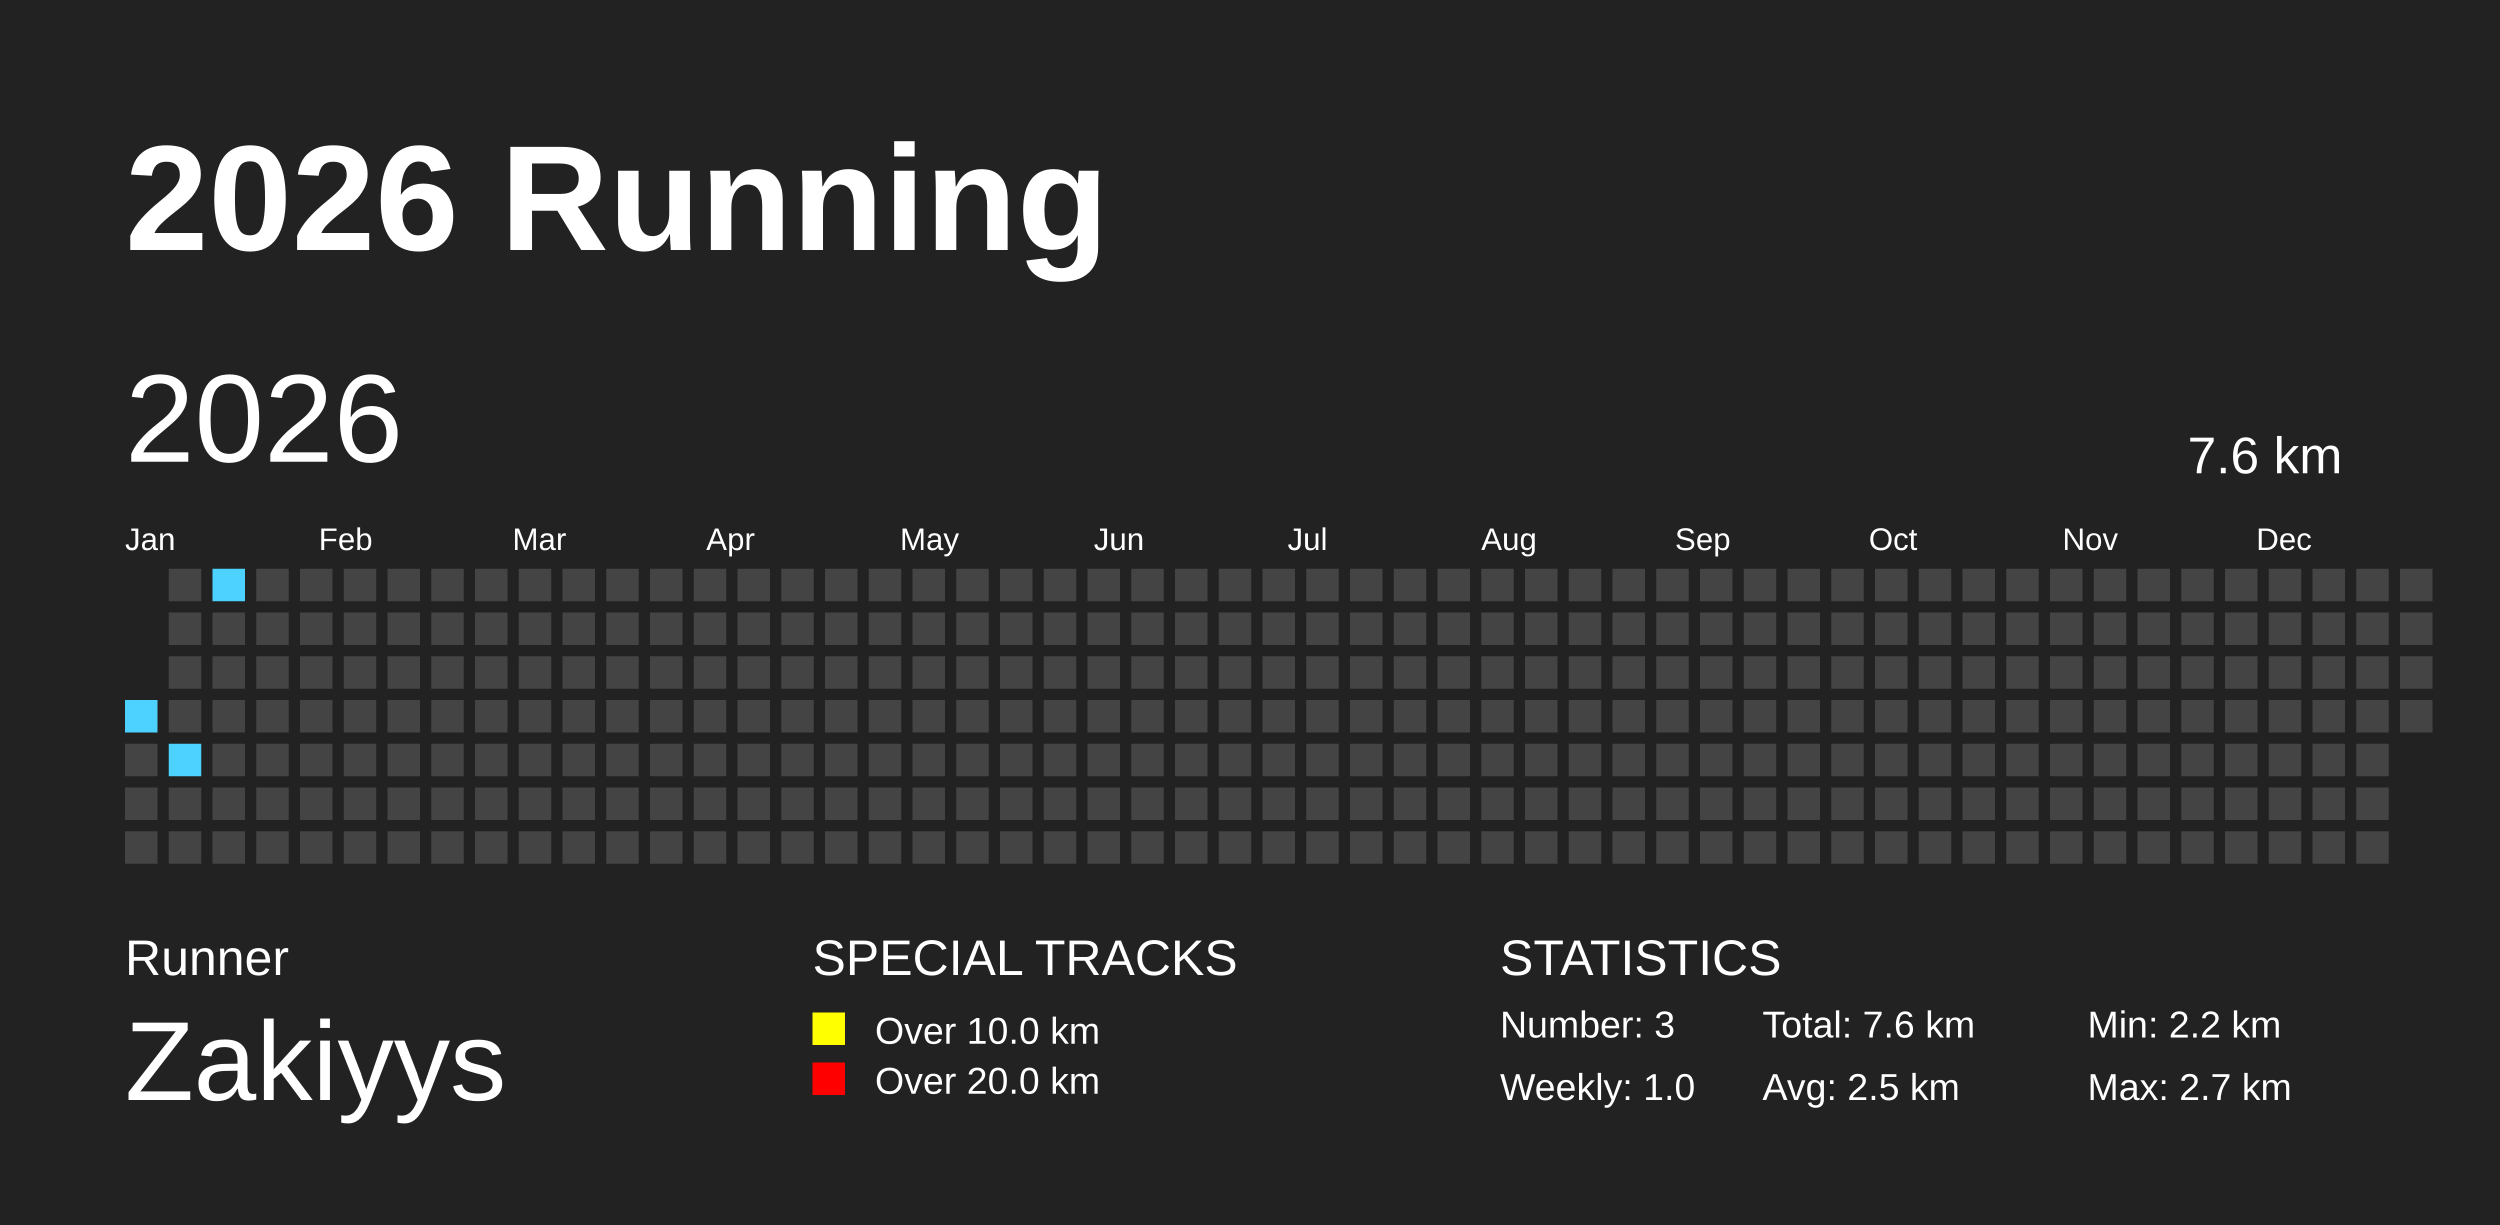
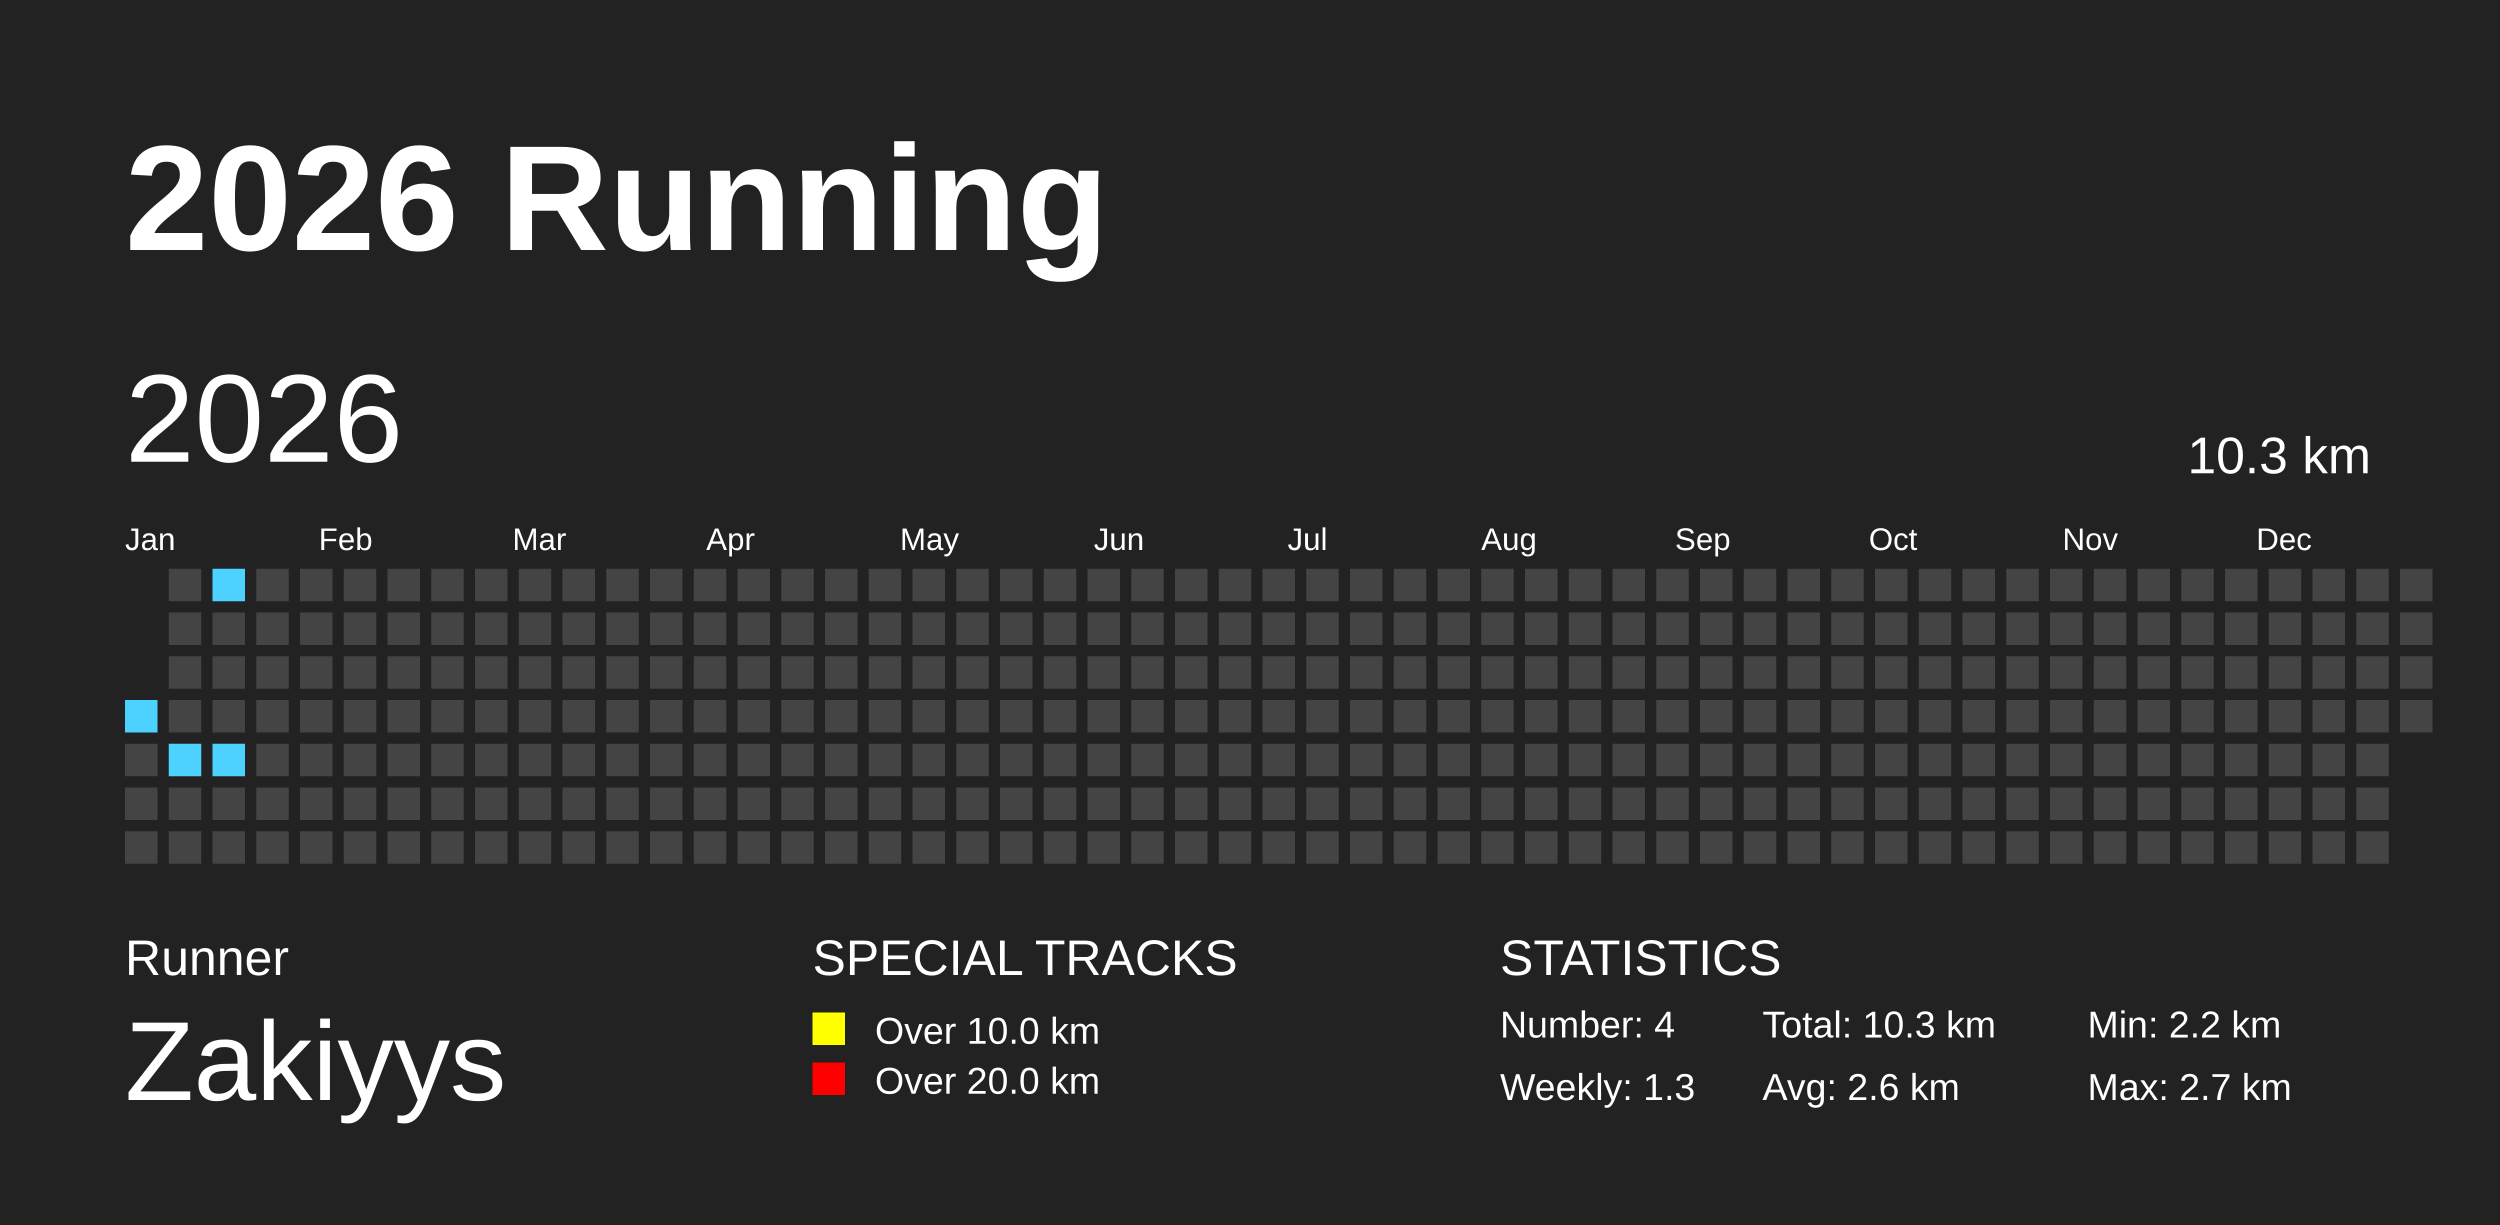
<svg xmlns="http://www.w3.org/2000/svg" baseProfile="full" height="98mm" version="1.1" viewBox="0,0,200,98" width="200mm">
  <defs />
  <rect fill="#222222" height="98" width="200" x="0" y="0" />
  <text fill="#FFFFFF" style="font-size:12px; font-family:Arial; font-weight:bold;" x="10" y="20">2026 Running</text>
  <text fill="#FFFFFF" style="font-size:4px; font-family:Arial" x="10" y="78">Runner</text>
  <text fill="#FFFFFF" style="font-size:9px; font-family:Arial" x="10" y="88">Zakiyys</text>
  <text fill="#FFFFFF" style="font-size:4px; font-family:Arial" x="65" y="78">SPECIAL TRACKS</text>
  <rect fill="yellow" height="2.6" width="2.6" x="65" y="81" />
  <text fill="#FFFFFF" style="font-size:3px; font-family:Arial" x="70" y="83.5">Over 10.0 km</text>
  <rect fill="red" height="2.6" width="2.6" x="65" y="85" />
  <text fill="#FFFFFF" style="font-size:3px; font-family:Arial" x="70" y="87.5">Over 20.0 km</text>
  <text fill="#FFFFFF" style="font-size:4px; font-family:Arial" x="120" y="78">STATISTICS</text>
-   <text fill="#FFFFFF" style="font-size:3px; font-family:Arial" x="120" y="83">Number: 3</text>
-   <text fill="#FFFFFF" style="font-size:3px; font-family:Arial" x="120" y="88">Weekly: 1.0</text>
-   <text fill="#FFFFFF" style="font-size:3px; font-family:Arial" x="141" y="83">Total: 7.6 km</text>
-   <text fill="#FFFFFF" style="font-size:3px; font-family:Arial" x="141" y="88">Avg: 2.5 km</text>
+   <text fill="#FFFFFF" style="font-size:3px; font-family:Arial" x="120" y="83">Number: 4</text>
+   <text fill="#FFFFFF" style="font-size:3px; font-family:Arial" x="120" y="88">Weekly: 1.3</text>
+   <text fill="#FFFFFF" style="font-size:3px; font-family:Arial" x="141" y="83">Total: 10.3 km</text>
+   <text fill="#FFFFFF" style="font-size:3px; font-family:Arial" x="141" y="88">Avg: 2.6 km</text>
  <text fill="#FFFFFF" style="font-size:3px; font-family:Arial" x="167" y="83">Min: 2.2 km</text>
  <text fill="#FFFFFF" style="font-size:3px; font-family:Arial" x="167" y="88">Max: 2.7 km</text>
  <text dominant-baseline="hanging" fill="#FFFFFF" style="font-size:10.0px; font-family:Arial;" x="10" y="30">2026</text>
-   <text dominant-baseline="hanging" fill="#FFFFFF" style="font-size:4.125px; font-family:Arial;" x="175" y="35">7.6 km</text>
+   <text dominant-baseline="hanging" fill="#FFFFFF" style="font-size:4.125px; font-family:Arial;" x="175" y="35">10.3 km</text>
  <text fill="#FFFFFF" style="font-size:2.5px; font-family:Arial" x="10.0" y="44">Jan</text>
  <text fill="#FFFFFF" style="font-size:2.5px; font-family:Arial" x="25.5" y="44">Feb</text>
  <text fill="#FFFFFF" style="font-size:2.5px; font-family:Arial" x="41.0" y="44">Mar</text>
  <text fill="#FFFFFF" style="font-size:2.5px; font-family:Arial" x="56.5" y="44">Apr</text>
  <text fill="#FFFFFF" style="font-size:2.5px; font-family:Arial" x="72.0" y="44">May</text>
  <text fill="#FFFFFF" style="font-size:2.5px; font-family:Arial" x="87.5" y="44">Jun</text>
  <text fill="#FFFFFF" style="font-size:2.5px; font-family:Arial" x="103.0" y="44">Jul</text>
  <text fill="#FFFFFF" style="font-size:2.5px; font-family:Arial" x="118.5" y="44">Aug</text>
  <text fill="#FFFFFF" style="font-size:2.5px; font-family:Arial" x="134.0" y="44">Sep</text>
  <text fill="#FFFFFF" style="font-size:2.5px; font-family:Arial" x="149.5" y="44">Oct</text>
  <text fill="#FFFFFF" style="font-size:2.5px; font-family:Arial" x="165.0" y="44">Nov</text>
  <text fill="#FFFFFF" style="font-size:2.5px; font-family:Arial" x="180.5" y="44">Dec</text>
  <rect fill="#4DD2FF" height="2.6" width="2.6" x="10.0" y="56.0" />
  <rect fill="#444444" height="2.6" width="2.6" x="10.0" y="59.5" />
  <rect fill="#444444" height="2.6" width="2.6" x="10.0" y="63.0" />
  <rect fill="#444444" height="2.6" width="2.6" x="10.0" y="66.5" />
  <rect fill="#444444" height="2.6" width="2.6" x="13.5" y="45.5" />
  <rect fill="#444444" height="2.6" width="2.6" x="13.5" y="49.0" />
  <rect fill="#444444" height="2.6" width="2.6" x="13.5" y="52.5" />
  <rect fill="#444444" height="2.6" width="2.6" x="13.5" y="56.0" />
  <rect fill="#4DD2FF" height="2.6" width="2.6" x="13.5" y="59.5" />
  <rect fill="#444444" height="2.6" width="2.6" x="13.5" y="63.0" />
  <rect fill="#444444" height="2.6" width="2.6" x="13.5" y="66.5" />
  <rect fill="#4DD2FF" height="2.6" width="2.6" x="17.0" y="45.5" />
  <rect fill="#444444" height="2.6" width="2.6" x="17.0" y="49.0" />
  <rect fill="#444444" height="2.6" width="2.6" x="17.0" y="52.5" />
  <rect fill="#444444" height="2.6" width="2.6" x="17.0" y="56.0" />
-   <rect fill="#444444" height="2.6" width="2.6" x="17.0" y="59.5" />
+   <rect fill="#4DD2FF" height="2.6" width="2.6" x="17.0" y="59.5" />
  <rect fill="#444444" height="2.6" width="2.6" x="17.0" y="63.0" />
  <rect fill="#444444" height="2.6" width="2.6" x="17.0" y="66.5" />
  <rect fill="#444444" height="2.6" width="2.6" x="20.5" y="45.5" />
  <rect fill="#444444" height="2.6" width="2.6" x="20.5" y="49.0" />
  <rect fill="#444444" height="2.6" width="2.6" x="20.5" y="52.5" />
  <rect fill="#444444" height="2.6" width="2.6" x="20.5" y="56.0" />
  <rect fill="#444444" height="2.6" width="2.6" x="20.5" y="59.5" />
  <rect fill="#444444" height="2.6" width="2.6" x="20.5" y="63.0" />
  <rect fill="#444444" height="2.6" width="2.6" x="20.5" y="66.5" />
  <rect fill="#444444" height="2.6" width="2.6" x="24.0" y="45.5" />
  <rect fill="#444444" height="2.6" width="2.6" x="24.0" y="49.0" />
  <rect fill="#444444" height="2.6" width="2.6" x="24.0" y="52.5" />
  <rect fill="#444444" height="2.6" width="2.6" x="24.0" y="56.0" />
  <rect fill="#444444" height="2.6" width="2.6" x="24.0" y="59.5" />
  <rect fill="#444444" height="2.6" width="2.6" x="24.0" y="63.0" />
  <rect fill="#444444" height="2.6" width="2.6" x="24.0" y="66.5" />
  <rect fill="#444444" height="2.6" width="2.6" x="27.5" y="45.5" />
  <rect fill="#444444" height="2.6" width="2.6" x="27.5" y="49.0" />
  <rect fill="#444444" height="2.6" width="2.6" x="27.5" y="52.5" />
  <rect fill="#444444" height="2.6" width="2.6" x="27.5" y="56.0" />
  <rect fill="#444444" height="2.6" width="2.6" x="27.5" y="59.5" />
  <rect fill="#444444" height="2.6" width="2.6" x="27.5" y="63.0" />
  <rect fill="#444444" height="2.6" width="2.6" x="27.5" y="66.5" />
  <rect fill="#444444" height="2.6" width="2.6" x="31.0" y="45.5" />
  <rect fill="#444444" height="2.6" width="2.6" x="31.0" y="49.0" />
  <rect fill="#444444" height="2.6" width="2.6" x="31.0" y="52.5" />
  <rect fill="#444444" height="2.6" width="2.6" x="31.0" y="56.0" />
  <rect fill="#444444" height="2.6" width="2.6" x="31.0" y="59.5" />
  <rect fill="#444444" height="2.6" width="2.6" x="31.0" y="63.0" />
  <rect fill="#444444" height="2.6" width="2.6" x="31.0" y="66.5" />
  <rect fill="#444444" height="2.6" width="2.6" x="34.5" y="45.5" />
  <rect fill="#444444" height="2.6" width="2.6" x="34.5" y="49.0" />
  <rect fill="#444444" height="2.6" width="2.6" x="34.5" y="52.5" />
  <rect fill="#444444" height="2.6" width="2.6" x="34.5" y="56.0" />
  <rect fill="#444444" height="2.6" width="2.6" x="34.5" y="59.5" />
  <rect fill="#444444" height="2.6" width="2.6" x="34.5" y="63.0" />
  <rect fill="#444444" height="2.6" width="2.6" x="34.5" y="66.5" />
  <rect fill="#444444" height="2.6" width="2.6" x="38.0" y="45.5" />
  <rect fill="#444444" height="2.6" width="2.6" x="38.0" y="49.0" />
  <rect fill="#444444" height="2.6" width="2.6" x="38.0" y="52.5" />
  <rect fill="#444444" height="2.6" width="2.6" x="38.0" y="56.0" />
  <rect fill="#444444" height="2.6" width="2.6" x="38.0" y="59.5" />
  <rect fill="#444444" height="2.6" width="2.6" x="38.0" y="63.0" />
  <rect fill="#444444" height="2.6" width="2.6" x="38.0" y="66.5" />
  <rect fill="#444444" height="2.6" width="2.6" x="41.5" y="45.5" />
  <rect fill="#444444" height="2.6" width="2.6" x="41.5" y="49.0" />
  <rect fill="#444444" height="2.6" width="2.6" x="41.5" y="52.5" />
  <rect fill="#444444" height="2.6" width="2.6" x="41.5" y="56.0" />
  <rect fill="#444444" height="2.6" width="2.6" x="41.5" y="59.5" />
  <rect fill="#444444" height="2.6" width="2.6" x="41.5" y="63.0" />
  <rect fill="#444444" height="2.6" width="2.6" x="41.5" y="66.5" />
  <rect fill="#444444" height="2.6" width="2.6" x="45.0" y="45.5" />
  <rect fill="#444444" height="2.6" width="2.6" x="45.0" y="49.0" />
  <rect fill="#444444" height="2.6" width="2.6" x="45.0" y="52.5" />
  <rect fill="#444444" height="2.6" width="2.6" x="45.0" y="56.0" />
  <rect fill="#444444" height="2.6" width="2.6" x="45.0" y="59.5" />
  <rect fill="#444444" height="2.6" width="2.6" x="45.0" y="63.0" />
  <rect fill="#444444" height="2.6" width="2.6" x="45.0" y="66.5" />
  <rect fill="#444444" height="2.6" width="2.6" x="48.5" y="45.5" />
  <rect fill="#444444" height="2.6" width="2.6" x="48.5" y="49.0" />
  <rect fill="#444444" height="2.6" width="2.6" x="48.5" y="52.5" />
  <rect fill="#444444" height="2.6" width="2.6" x="48.5" y="56.0" />
  <rect fill="#444444" height="2.6" width="2.6" x="48.5" y="59.5" />
  <rect fill="#444444" height="2.6" width="2.6" x="48.5" y="63.0" />
  <rect fill="#444444" height="2.6" width="2.6" x="48.5" y="66.5" />
  <rect fill="#444444" height="2.6" width="2.6" x="52.0" y="45.5" />
  <rect fill="#444444" height="2.6" width="2.6" x="52.0" y="49.0" />
  <rect fill="#444444" height="2.6" width="2.6" x="52.0" y="52.5" />
  <rect fill="#444444" height="2.6" width="2.6" x="52.0" y="56.0" />
  <rect fill="#444444" height="2.6" width="2.6" x="52.0" y="59.5" />
  <rect fill="#444444" height="2.6" width="2.6" x="52.0" y="63.0" />
  <rect fill="#444444" height="2.6" width="2.6" x="52.0" y="66.5" />
  <rect fill="#444444" height="2.6" width="2.6" x="55.5" y="45.5" />
  <rect fill="#444444" height="2.6" width="2.6" x="55.5" y="49.0" />
  <rect fill="#444444" height="2.6" width="2.6" x="55.5" y="52.5" />
  <rect fill="#444444" height="2.6" width="2.6" x="55.5" y="56.0" />
  <rect fill="#444444" height="2.6" width="2.6" x="55.5" y="59.5" />
  <rect fill="#444444" height="2.6" width="2.6" x="55.5" y="63.0" />
  <rect fill="#444444" height="2.6" width="2.6" x="55.5" y="66.5" />
  <rect fill="#444444" height="2.6" width="2.6" x="59.0" y="45.5" />
  <rect fill="#444444" height="2.6" width="2.6" x="59.0" y="49.0" />
  <rect fill="#444444" height="2.6" width="2.6" x="59.0" y="52.5" />
  <rect fill="#444444" height="2.6" width="2.6" x="59.0" y="56.0" />
  <rect fill="#444444" height="2.6" width="2.6" x="59.0" y="59.5" />
  <rect fill="#444444" height="2.6" width="2.6" x="59.0" y="63.0" />
  <rect fill="#444444" height="2.6" width="2.6" x="59.0" y="66.5" />
  <rect fill="#444444" height="2.6" width="2.6" x="62.5" y="45.5" />
  <rect fill="#444444" height="2.6" width="2.6" x="62.5" y="49.0" />
  <rect fill="#444444" height="2.6" width="2.6" x="62.5" y="52.5" />
  <rect fill="#444444" height="2.6" width="2.6" x="62.5" y="56.0" />
  <rect fill="#444444" height="2.6" width="2.6" x="62.5" y="59.5" />
  <rect fill="#444444" height="2.6" width="2.6" x="62.5" y="63.0" />
  <rect fill="#444444" height="2.6" width="2.6" x="62.5" y="66.5" />
  <rect fill="#444444" height="2.6" width="2.6" x="66.0" y="45.5" />
  <rect fill="#444444" height="2.6" width="2.6" x="66.0" y="49.0" />
  <rect fill="#444444" height="2.6" width="2.6" x="66.0" y="52.5" />
  <rect fill="#444444" height="2.6" width="2.6" x="66.0" y="56.0" />
  <rect fill="#444444" height="2.6" width="2.6" x="66.0" y="59.5" />
  <rect fill="#444444" height="2.6" width="2.6" x="66.0" y="63.0" />
  <rect fill="#444444" height="2.6" width="2.6" x="66.0" y="66.5" />
  <rect fill="#444444" height="2.6" width="2.6" x="69.5" y="45.5" />
  <rect fill="#444444" height="2.6" width="2.6" x="69.5" y="49.0" />
  <rect fill="#444444" height="2.6" width="2.6" x="69.5" y="52.5" />
  <rect fill="#444444" height="2.6" width="2.6" x="69.5" y="56.0" />
  <rect fill="#444444" height="2.6" width="2.6" x="69.5" y="59.5" />
  <rect fill="#444444" height="2.6" width="2.6" x="69.5" y="63.0" />
  <rect fill="#444444" height="2.6" width="2.6" x="69.5" y="66.5" />
  <rect fill="#444444" height="2.6" width="2.6" x="73.0" y="45.5" />
  <rect fill="#444444" height="2.6" width="2.6" x="73.0" y="49.0" />
  <rect fill="#444444" height="2.6" width="2.6" x="73.0" y="52.5" />
  <rect fill="#444444" height="2.6" width="2.6" x="73.0" y="56.0" />
  <rect fill="#444444" height="2.6" width="2.6" x="73.0" y="59.5" />
  <rect fill="#444444" height="2.6" width="2.6" x="73.0" y="63.0" />
  <rect fill="#444444" height="2.6" width="2.6" x="73.0" y="66.5" />
  <rect fill="#444444" height="2.6" width="2.6" x="76.5" y="45.5" />
  <rect fill="#444444" height="2.6" width="2.6" x="76.5" y="49.0" />
  <rect fill="#444444" height="2.6" width="2.6" x="76.5" y="52.5" />
  <rect fill="#444444" height="2.6" width="2.6" x="76.5" y="56.0" />
  <rect fill="#444444" height="2.6" width="2.6" x="76.5" y="59.5" />
  <rect fill="#444444" height="2.6" width="2.6" x="76.5" y="63.0" />
  <rect fill="#444444" height="2.6" width="2.6" x="76.5" y="66.5" />
  <rect fill="#444444" height="2.6" width="2.6" x="80.0" y="45.5" />
  <rect fill="#444444" height="2.6" width="2.6" x="80.0" y="49.0" />
  <rect fill="#444444" height="2.6" width="2.6" x="80.0" y="52.5" />
  <rect fill="#444444" height="2.6" width="2.6" x="80.0" y="56.0" />
  <rect fill="#444444" height="2.6" width="2.6" x="80.0" y="59.5" />
  <rect fill="#444444" height="2.6" width="2.6" x="80.0" y="63.0" />
  <rect fill="#444444" height="2.6" width="2.6" x="80.0" y="66.5" />
  <rect fill="#444444" height="2.6" width="2.6" x="83.5" y="45.5" />
  <rect fill="#444444" height="2.6" width="2.6" x="83.5" y="49.0" />
  <rect fill="#444444" height="2.6" width="2.6" x="83.5" y="52.5" />
  <rect fill="#444444" height="2.6" width="2.6" x="83.5" y="56.0" />
  <rect fill="#444444" height="2.6" width="2.6" x="83.5" y="59.5" />
  <rect fill="#444444" height="2.6" width="2.6" x="83.5" y="63.0" />
  <rect fill="#444444" height="2.6" width="2.6" x="83.5" y="66.5" />
  <rect fill="#444444" height="2.6" width="2.6" x="87.0" y="45.5" />
  <rect fill="#444444" height="2.6" width="2.6" x="87.0" y="49.0" />
  <rect fill="#444444" height="2.6" width="2.6" x="87.0" y="52.5" />
  <rect fill="#444444" height="2.6" width="2.6" x="87.0" y="56.0" />
  <rect fill="#444444" height="2.6" width="2.6" x="87.0" y="59.5" />
  <rect fill="#444444" height="2.6" width="2.6" x="87.0" y="63.0" />
  <rect fill="#444444" height="2.6" width="2.6" x="87.0" y="66.5" />
  <rect fill="#444444" height="2.6" width="2.6" x="90.5" y="45.5" />
  <rect fill="#444444" height="2.6" width="2.6" x="90.5" y="49.0" />
  <rect fill="#444444" height="2.6" width="2.6" x="90.5" y="52.5" />
  <rect fill="#444444" height="2.6" width="2.6" x="90.5" y="56.0" />
  <rect fill="#444444" height="2.6" width="2.6" x="90.5" y="59.5" />
  <rect fill="#444444" height="2.6" width="2.6" x="90.5" y="63.0" />
  <rect fill="#444444" height="2.6" width="2.6" x="90.5" y="66.5" />
  <rect fill="#444444" height="2.6" width="2.6" x="94.0" y="45.5" />
  <rect fill="#444444" height="2.6" width="2.6" x="94.0" y="49.0" />
  <rect fill="#444444" height="2.6" width="2.6" x="94.0" y="52.5" />
  <rect fill="#444444" height="2.6" width="2.6" x="94.0" y="56.0" />
  <rect fill="#444444" height="2.6" width="2.6" x="94.0" y="59.5" />
  <rect fill="#444444" height="2.6" width="2.6" x="94.0" y="63.0" />
  <rect fill="#444444" height="2.6" width="2.6" x="94.0" y="66.5" />
  <rect fill="#444444" height="2.6" width="2.6" x="97.5" y="45.5" />
  <rect fill="#444444" height="2.6" width="2.6" x="97.5" y="49.0" />
  <rect fill="#444444" height="2.6" width="2.6" x="97.5" y="52.5" />
  <rect fill="#444444" height="2.6" width="2.6" x="97.5" y="56.0" />
  <rect fill="#444444" height="2.6" width="2.6" x="97.5" y="59.5" />
  <rect fill="#444444" height="2.6" width="2.6" x="97.5" y="63.0" />
  <rect fill="#444444" height="2.6" width="2.6" x="97.5" y="66.5" />
  <rect fill="#444444" height="2.6" width="2.6" x="101.0" y="45.5" />
  <rect fill="#444444" height="2.6" width="2.6" x="101.0" y="49.0" />
  <rect fill="#444444" height="2.6" width="2.6" x="101.0" y="52.5" />
  <rect fill="#444444" height="2.6" width="2.6" x="101.0" y="56.0" />
  <rect fill="#444444" height="2.6" width="2.6" x="101.0" y="59.5" />
  <rect fill="#444444" height="2.6" width="2.6" x="101.0" y="63.0" />
  <rect fill="#444444" height="2.6" width="2.6" x="101.0" y="66.5" />
  <rect fill="#444444" height="2.6" width="2.6" x="104.5" y="45.5" />
  <rect fill="#444444" height="2.6" width="2.6" x="104.5" y="49.0" />
  <rect fill="#444444" height="2.6" width="2.6" x="104.5" y="52.5" />
  <rect fill="#444444" height="2.6" width="2.6" x="104.5" y="56.0" />
  <rect fill="#444444" height="2.6" width="2.6" x="104.5" y="59.5" />
  <rect fill="#444444" height="2.6" width="2.6" x="104.5" y="63.0" />
  <rect fill="#444444" height="2.6" width="2.6" x="104.5" y="66.5" />
  <rect fill="#444444" height="2.6" width="2.6" x="108.0" y="45.5" />
  <rect fill="#444444" height="2.6" width="2.6" x="108.0" y="49.0" />
  <rect fill="#444444" height="2.6" width="2.6" x="108.0" y="52.5" />
  <rect fill="#444444" height="2.6" width="2.6" x="108.0" y="56.0" />
  <rect fill="#444444" height="2.6" width="2.6" x="108.0" y="59.5" />
  <rect fill="#444444" height="2.6" width="2.6" x="108.0" y="63.0" />
  <rect fill="#444444" height="2.6" width="2.6" x="108.0" y="66.5" />
  <rect fill="#444444" height="2.6" width="2.6" x="111.5" y="45.5" />
  <rect fill="#444444" height="2.6" width="2.6" x="111.5" y="49.0" />
  <rect fill="#444444" height="2.6" width="2.6" x="111.5" y="52.5" />
  <rect fill="#444444" height="2.6" width="2.6" x="111.5" y="56.0" />
  <rect fill="#444444" height="2.6" width="2.6" x="111.5" y="59.5" />
  <rect fill="#444444" height="2.6" width="2.6" x="111.5" y="63.0" />
  <rect fill="#444444" height="2.6" width="2.6" x="111.5" y="66.5" />
  <rect fill="#444444" height="2.6" width="2.6" x="115.0" y="45.5" />
  <rect fill="#444444" height="2.6" width="2.6" x="115.0" y="49.0" />
  <rect fill="#444444" height="2.6" width="2.6" x="115.0" y="52.5" />
  <rect fill="#444444" height="2.6" width="2.6" x="115.0" y="56.0" />
  <rect fill="#444444" height="2.6" width="2.6" x="115.0" y="59.5" />
  <rect fill="#444444" height="2.6" width="2.6" x="115.0" y="63.0" />
  <rect fill="#444444" height="2.6" width="2.6" x="115.0" y="66.5" />
  <rect fill="#444444" height="2.6" width="2.6" x="118.5" y="45.5" />
  <rect fill="#444444" height="2.6" width="2.6" x="118.5" y="49.0" />
  <rect fill="#444444" height="2.6" width="2.6" x="118.5" y="52.5" />
  <rect fill="#444444" height="2.6" width="2.6" x="118.5" y="56.0" />
  <rect fill="#444444" height="2.6" width="2.6" x="118.5" y="59.5" />
  <rect fill="#444444" height="2.6" width="2.6" x="118.5" y="63.0" />
  <rect fill="#444444" height="2.6" width="2.6" x="118.5" y="66.5" />
  <rect fill="#444444" height="2.6" width="2.6" x="122.0" y="45.5" />
  <rect fill="#444444" height="2.6" width="2.6" x="122.0" y="49.0" />
  <rect fill="#444444" height="2.6" width="2.6" x="122.0" y="52.5" />
  <rect fill="#444444" height="2.6" width="2.6" x="122.0" y="56.0" />
  <rect fill="#444444" height="2.6" width="2.6" x="122.0" y="59.5" />
  <rect fill="#444444" height="2.6" width="2.6" x="122.0" y="63.0" />
  <rect fill="#444444" height="2.6" width="2.6" x="122.0" y="66.5" />
  <rect fill="#444444" height="2.6" width="2.6" x="125.5" y="45.5" />
  <rect fill="#444444" height="2.6" width="2.6" x="125.5" y="49.0" />
  <rect fill="#444444" height="2.6" width="2.6" x="125.5" y="52.5" />
  <rect fill="#444444" height="2.6" width="2.6" x="125.5" y="56.0" />
  <rect fill="#444444" height="2.6" width="2.6" x="125.5" y="59.5" />
  <rect fill="#444444" height="2.6" width="2.6" x="125.5" y="63.0" />
  <rect fill="#444444" height="2.6" width="2.6" x="125.5" y="66.5" />
  <rect fill="#444444" height="2.6" width="2.6" x="129.0" y="45.5" />
  <rect fill="#444444" height="2.6" width="2.6" x="129.0" y="49.0" />
  <rect fill="#444444" height="2.6" width="2.6" x="129.0" y="52.5" />
  <rect fill="#444444" height="2.6" width="2.6" x="129.0" y="56.0" />
  <rect fill="#444444" height="2.6" width="2.6" x="129.0" y="59.5" />
  <rect fill="#444444" height="2.6" width="2.6" x="129.0" y="63.0" />
  <rect fill="#444444" height="2.6" width="2.6" x="129.0" y="66.5" />
  <rect fill="#444444" height="2.6" width="2.6" x="132.5" y="45.5" />
  <rect fill="#444444" height="2.6" width="2.6" x="132.5" y="49.0" />
  <rect fill="#444444" height="2.6" width="2.6" x="132.5" y="52.5" />
  <rect fill="#444444" height="2.6" width="2.6" x="132.5" y="56.0" />
  <rect fill="#444444" height="2.6" width="2.6" x="132.5" y="59.5" />
  <rect fill="#444444" height="2.6" width="2.6" x="132.5" y="63.0" />
  <rect fill="#444444" height="2.6" width="2.6" x="132.5" y="66.5" />
  <rect fill="#444444" height="2.6" width="2.6" x="136.0" y="45.5" />
  <rect fill="#444444" height="2.6" width="2.6" x="136.0" y="49.0" />
  <rect fill="#444444" height="2.6" width="2.6" x="136.0" y="52.5" />
  <rect fill="#444444" height="2.6" width="2.6" x="136.0" y="56.0" />
  <rect fill="#444444" height="2.6" width="2.6" x="136.0" y="59.5" />
  <rect fill="#444444" height="2.6" width="2.6" x="136.0" y="63.0" />
  <rect fill="#444444" height="2.6" width="2.6" x="136.0" y="66.5" />
  <rect fill="#444444" height="2.6" width="2.6" x="139.5" y="45.5" />
  <rect fill="#444444" height="2.6" width="2.6" x="139.5" y="49.0" />
  <rect fill="#444444" height="2.6" width="2.6" x="139.5" y="52.5" />
  <rect fill="#444444" height="2.6" width="2.6" x="139.5" y="56.0" />
  <rect fill="#444444" height="2.6" width="2.6" x="139.5" y="59.5" />
  <rect fill="#444444" height="2.6" width="2.6" x="139.5" y="63.0" />
  <rect fill="#444444" height="2.6" width="2.6" x="139.5" y="66.5" />
  <rect fill="#444444" height="2.6" width="2.6" x="143.0" y="45.5" />
  <rect fill="#444444" height="2.6" width="2.6" x="143.0" y="49.0" />
  <rect fill="#444444" height="2.6" width="2.6" x="143.0" y="52.5" />
  <rect fill="#444444" height="2.6" width="2.6" x="143.0" y="56.0" />
  <rect fill="#444444" height="2.6" width="2.6" x="143.0" y="59.5" />
  <rect fill="#444444" height="2.6" width="2.6" x="143.0" y="63.0" />
  <rect fill="#444444" height="2.6" width="2.6" x="143.0" y="66.5" />
  <rect fill="#444444" height="2.6" width="2.6" x="146.5" y="45.5" />
  <rect fill="#444444" height="2.6" width="2.6" x="146.5" y="49.0" />
  <rect fill="#444444" height="2.6" width="2.6" x="146.5" y="52.5" />
  <rect fill="#444444" height="2.6" width="2.6" x="146.5" y="56.0" />
  <rect fill="#444444" height="2.6" width="2.6" x="146.5" y="59.5" />
  <rect fill="#444444" height="2.6" width="2.6" x="146.5" y="63.0" />
  <rect fill="#444444" height="2.6" width="2.6" x="146.5" y="66.5" />
  <rect fill="#444444" height="2.6" width="2.6" x="150.0" y="45.5" />
  <rect fill="#444444" height="2.6" width="2.6" x="150.0" y="49.0" />
  <rect fill="#444444" height="2.6" width="2.6" x="150.0" y="52.5" />
  <rect fill="#444444" height="2.6" width="2.6" x="150.0" y="56.0" />
  <rect fill="#444444" height="2.6" width="2.6" x="150.0" y="59.5" />
  <rect fill="#444444" height="2.6" width="2.6" x="150.0" y="63.0" />
  <rect fill="#444444" height="2.6" width="2.6" x="150.0" y="66.5" />
  <rect fill="#444444" height="2.6" width="2.6" x="153.5" y="45.5" />
  <rect fill="#444444" height="2.6" width="2.6" x="153.5" y="49.0" />
  <rect fill="#444444" height="2.6" width="2.6" x="153.5" y="52.5" />
  <rect fill="#444444" height="2.6" width="2.6" x="153.5" y="56.0" />
  <rect fill="#444444" height="2.6" width="2.6" x="153.5" y="59.5" />
  <rect fill="#444444" height="2.6" width="2.6" x="153.5" y="63.0" />
  <rect fill="#444444" height="2.6" width="2.6" x="153.5" y="66.5" />
  <rect fill="#444444" height="2.6" width="2.6" x="157.0" y="45.5" />
  <rect fill="#444444" height="2.6" width="2.6" x="157.0" y="49.0" />
  <rect fill="#444444" height="2.6" width="2.6" x="157.0" y="52.5" />
  <rect fill="#444444" height="2.6" width="2.6" x="157.0" y="56.0" />
  <rect fill="#444444" height="2.6" width="2.6" x="157.0" y="59.5" />
  <rect fill="#444444" height="2.6" width="2.6" x="157.0" y="63.0" />
  <rect fill="#444444" height="2.6" width="2.6" x="157.0" y="66.5" />
  <rect fill="#444444" height="2.6" width="2.6" x="160.5" y="45.5" />
  <rect fill="#444444" height="2.6" width="2.6" x="160.5" y="49.0" />
  <rect fill="#444444" height="2.6" width="2.6" x="160.5" y="52.5" />
  <rect fill="#444444" height="2.6" width="2.6" x="160.5" y="56.0" />
  <rect fill="#444444" height="2.6" width="2.6" x="160.5" y="59.5" />
  <rect fill="#444444" height="2.6" width="2.6" x="160.5" y="63.0" />
  <rect fill="#444444" height="2.6" width="2.6" x="160.5" y="66.5" />
  <rect fill="#444444" height="2.6" width="2.6" x="164.0" y="45.5" />
  <rect fill="#444444" height="2.6" width="2.6" x="164.0" y="49.0" />
  <rect fill="#444444" height="2.6" width="2.6" x="164.0" y="52.5" />
  <rect fill="#444444" height="2.6" width="2.6" x="164.0" y="56.0" />
  <rect fill="#444444" height="2.6" width="2.6" x="164.0" y="59.5" />
  <rect fill="#444444" height="2.6" width="2.6" x="164.0" y="63.0" />
  <rect fill="#444444" height="2.6" width="2.6" x="164.0" y="66.5" />
  <rect fill="#444444" height="2.6" width="2.6" x="167.5" y="45.5" />
  <rect fill="#444444" height="2.6" width="2.6" x="167.5" y="49.0" />
  <rect fill="#444444" height="2.6" width="2.6" x="167.5" y="52.5" />
  <rect fill="#444444" height="2.6" width="2.6" x="167.5" y="56.0" />
  <rect fill="#444444" height="2.6" width="2.6" x="167.5" y="59.5" />
  <rect fill="#444444" height="2.6" width="2.6" x="167.5" y="63.0" />
  <rect fill="#444444" height="2.6" width="2.6" x="167.5" y="66.5" />
  <rect fill="#444444" height="2.6" width="2.6" x="171.0" y="45.5" />
  <rect fill="#444444" height="2.6" width="2.6" x="171.0" y="49.0" />
  <rect fill="#444444" height="2.6" width="2.6" x="171.0" y="52.5" />
  <rect fill="#444444" height="2.6" width="2.6" x="171.0" y="56.0" />
  <rect fill="#444444" height="2.6" width="2.6" x="171.0" y="59.5" />
  <rect fill="#444444" height="2.6" width="2.6" x="171.0" y="63.0" />
  <rect fill="#444444" height="2.6" width="2.6" x="171.0" y="66.5" />
  <rect fill="#444444" height="2.6" width="2.6" x="174.5" y="45.5" />
  <rect fill="#444444" height="2.6" width="2.6" x="174.5" y="49.0" />
  <rect fill="#444444" height="2.6" width="2.6" x="174.5" y="52.5" />
  <rect fill="#444444" height="2.6" width="2.6" x="174.5" y="56.0" />
  <rect fill="#444444" height="2.6" width="2.6" x="174.5" y="59.5" />
  <rect fill="#444444" height="2.6" width="2.6" x="174.5" y="63.0" />
  <rect fill="#444444" height="2.6" width="2.6" x="174.5" y="66.5" />
  <rect fill="#444444" height="2.6" width="2.6" x="178.0" y="45.5" />
  <rect fill="#444444" height="2.6" width="2.6" x="178.0" y="49.0" />
  <rect fill="#444444" height="2.6" width="2.6" x="178.0" y="52.5" />
  <rect fill="#444444" height="2.6" width="2.6" x="178.0" y="56.0" />
  <rect fill="#444444" height="2.6" width="2.6" x="178.0" y="59.5" />
  <rect fill="#444444" height="2.6" width="2.6" x="178.0" y="63.0" />
  <rect fill="#444444" height="2.6" width="2.6" x="178.0" y="66.5" />
  <rect fill="#444444" height="2.6" width="2.6" x="181.5" y="45.5" />
  <rect fill="#444444" height="2.6" width="2.6" x="181.5" y="49.0" />
  <rect fill="#444444" height="2.6" width="2.6" x="181.5" y="52.5" />
  <rect fill="#444444" height="2.6" width="2.6" x="181.5" y="56.0" />
  <rect fill="#444444" height="2.6" width="2.6" x="181.5" y="59.5" />
  <rect fill="#444444" height="2.6" width="2.6" x="181.5" y="63.0" />
  <rect fill="#444444" height="2.6" width="2.6" x="181.5" y="66.5" />
  <rect fill="#444444" height="2.6" width="2.6" x="185.0" y="45.5" />
  <rect fill="#444444" height="2.6" width="2.6" x="185.0" y="49.0" />
  <rect fill="#444444" height="2.6" width="2.6" x="185.0" y="52.5" />
  <rect fill="#444444" height="2.6" width="2.6" x="185.0" y="56.0" />
  <rect fill="#444444" height="2.6" width="2.6" x="185.0" y="59.5" />
  <rect fill="#444444" height="2.6" width="2.6" x="185.0" y="63.0" />
  <rect fill="#444444" height="2.6" width="2.6" x="185.0" y="66.5" />
  <rect fill="#444444" height="2.6" width="2.6" x="188.5" y="45.5" />
  <rect fill="#444444" height="2.6" width="2.6" x="188.5" y="49.0" />
  <rect fill="#444444" height="2.6" width="2.6" x="188.5" y="52.5" />
  <rect fill="#444444" height="2.6" width="2.6" x="188.5" y="56.0" />
  <rect fill="#444444" height="2.6" width="2.6" x="188.5" y="59.5" />
  <rect fill="#444444" height="2.6" width="2.6" x="188.5" y="63.0" />
  <rect fill="#444444" height="2.6" width="2.6" x="188.5" y="66.5" />
  <rect fill="#444444" height="2.6" width="2.6" x="192.0" y="45.5" />
  <rect fill="#444444" height="2.6" width="2.6" x="192.0" y="49.0" />
  <rect fill="#444444" height="2.6" width="2.6" x="192.0" y="52.5" />
  <rect fill="#444444" height="2.6" width="2.6" x="192.0" y="56.0" />
</svg>
